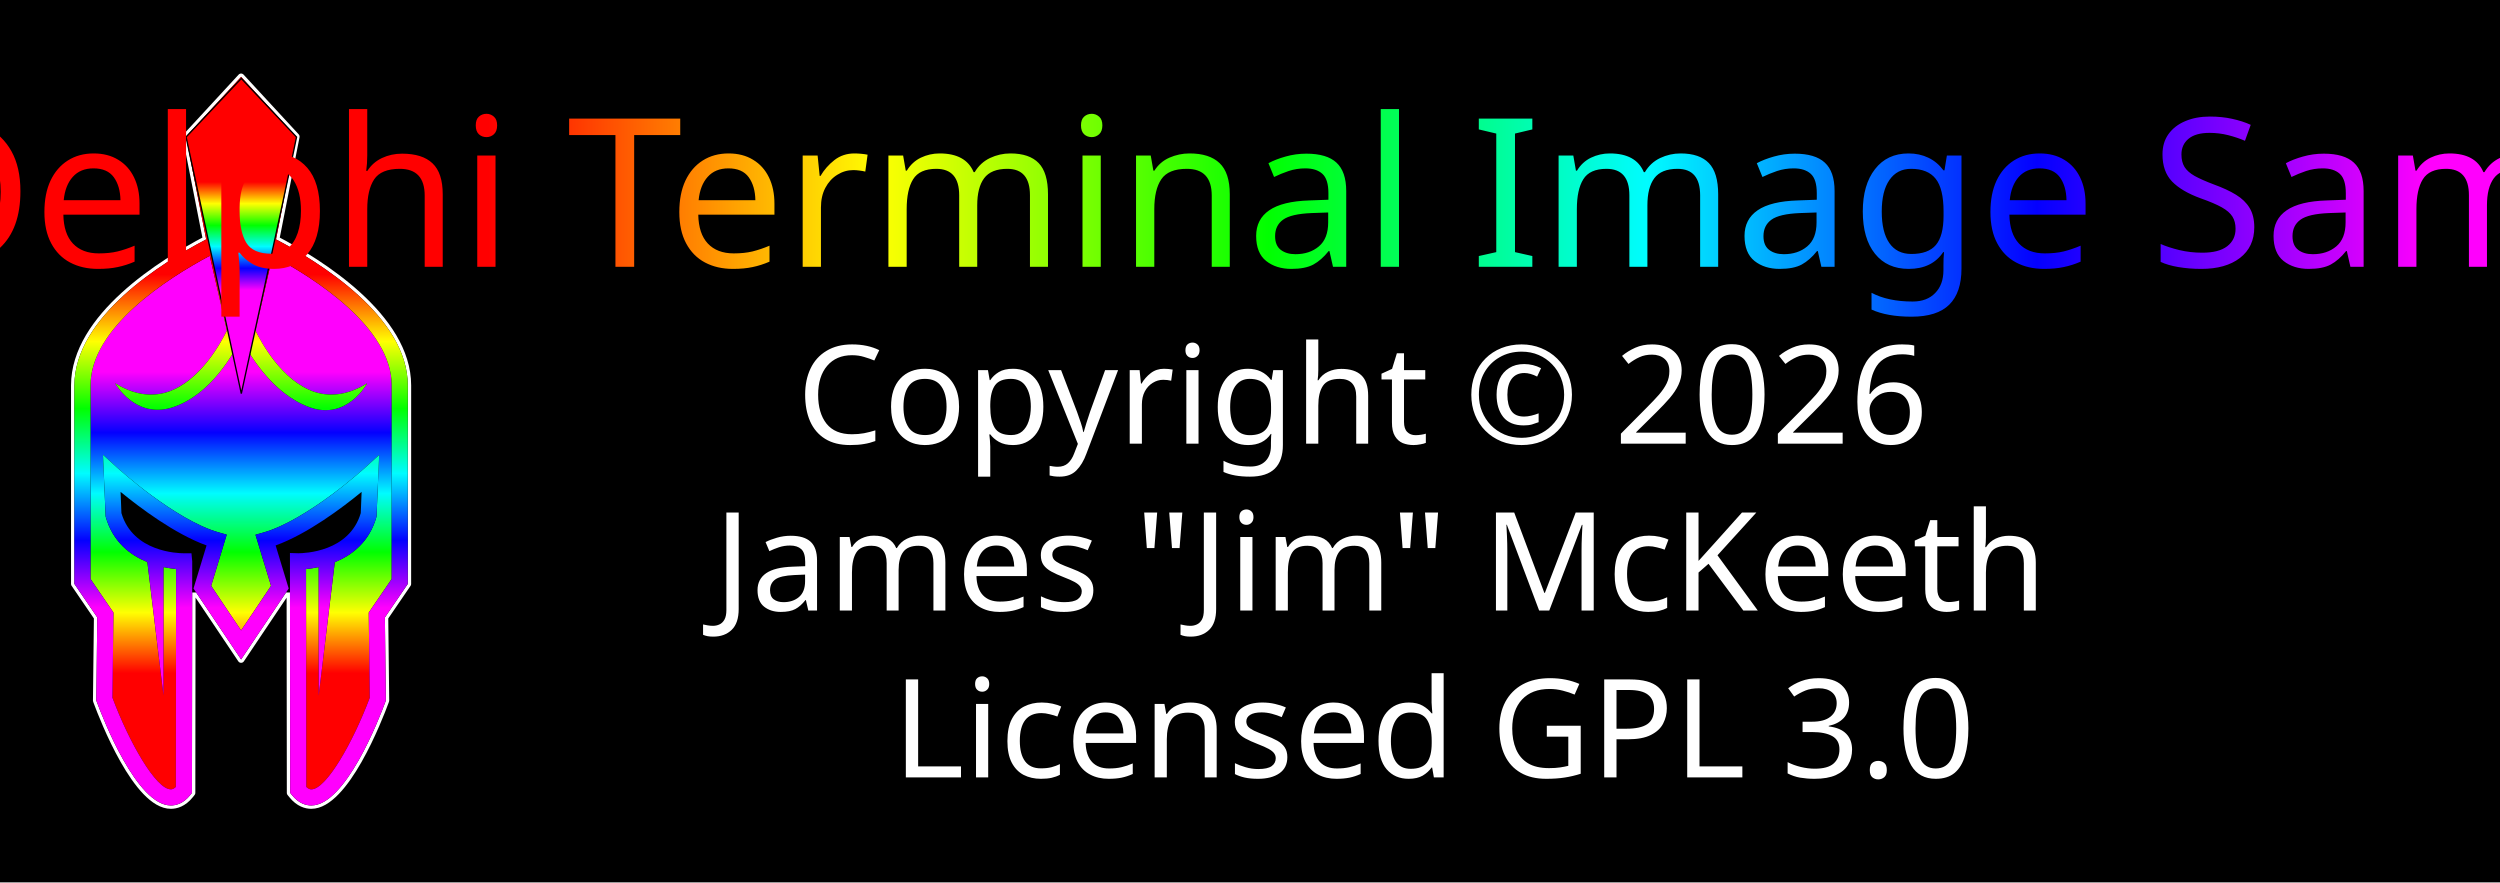
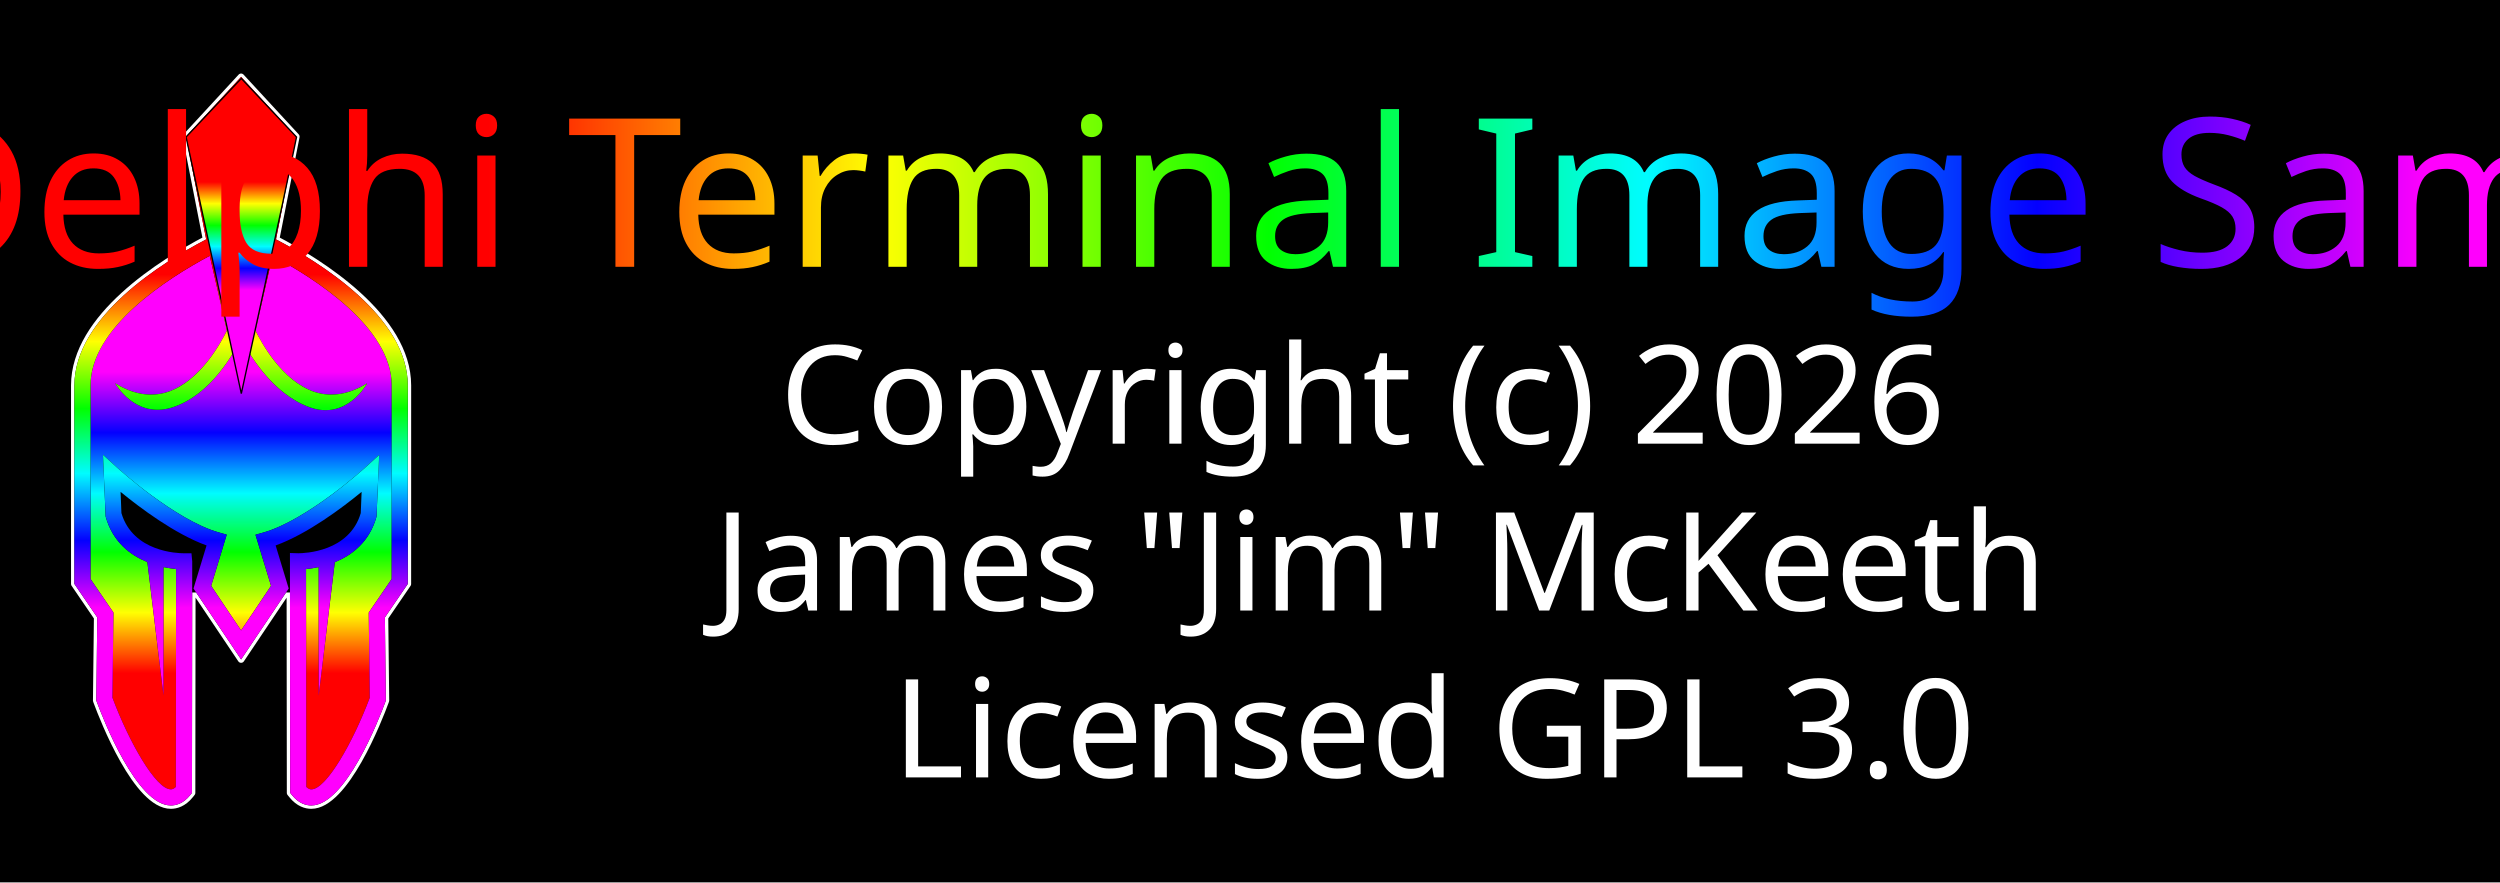
<svg xmlns="http://www.w3.org/2000/svg" xmlns:xlink="http://www.w3.org/1999/xlink" width="340pt" height="120pt" version="1.1" viewBox="0 0 340 120" id="svg1">
  <defs id="defs1">
    <linearGradient id="linearGradient4">
      <stop style="stop-color:#ff0000;stop-opacity:1;" offset="0" id="stop4" />
      <stop style="stop-color:#ffff02;stop-opacity:1;" offset="0.201" id="stop6" />
      <stop style="stop-color:#01ff01;stop-opacity:1;" offset="0.402" id="stop7" />
      <stop style="stop-color:#00fcff;stop-opacity:1;" offset="0.597" id="stop8" />
      <stop style="stop-color:#0400ff;stop-opacity:1;" offset="0.798" id="stop9" />
      <stop style="stop-color:#ff00fd;stop-opacity:1;" offset="1" id="stop5" />
    </linearGradient>
    <linearGradient xlink:href="#linearGradient4" id="linearGradient5" x1="599.999" y1="200.888" x2="599.999" y2="313.106" gradientUnits="userSpaceOnUse" gradientTransform="matrix(0.13386,0,0,0.1310354,-47.49862,-1.577874)" />
    <linearGradient xlink:href="#linearGradient4" id="linearGradient11" x1="600.003" y1="351.986" x2="600.003" y2="848.02" gradientUnits="userSpaceOnUse" gradientTransform="matrix(0.09141317,0,0,0.09141317,-22.05933,5.151852)" />
    <linearGradient xlink:href="#linearGradient4" id="linearGradient13" x1="599.996" y1="945.158" x2="599.996" y2="497.04" gradientUnits="userSpaceOnUse" gradientTransform="matrix(0.09141317,0,0,0.09141317,-22.05933,5.151852)" />
    <linearGradient xlink:href="#linearGradient4" id="linearGradient18" x1="66.469" y1="26.437" x2="330.407" y2="26.437" gradientUnits="userSpaceOnUse" gradientTransform="translate(-0.0671765,2.023714)" />
  </defs>
  <rect style="fill:#000000;fill-opacity:1;stroke:none;stroke-width:1.574;stroke-linecap:round;stroke-linejoin:round;stroke-dasharray:none;stroke-dashoffset:0.302;stroke-opacity:1;paint-order:markers stroke fill" id="rect17" width="340" height="120" x="1.7763568e-15" y="8.8817842e-16" />
  <path id="rect13" style="fill:#000000;fill-opacity:1;stroke:#ffffff;stroke-width:0.914;stroke-linecap:round;stroke-linejoin:round;stroke-dasharray:none;stroke-dashoffset:0.302;stroke-opacity:1;paint-order:markers stroke fill" d="m 32.789,10.457 -7.499,8.124 2.751,13.977 c -5.935,3.102 -17.924,10.524 -17.924,19.857 v 27 l 3.111,4.555 -0.129,11.304 0.069,0.189 c 0.87,2.352 5.442,14.08 10.07,14.08 0.686,0 1.697,-0.244 2.631,-1.414 l 0.24,-0.3 0.03,-27.255 h 0.536 l 6.114,9.113 6.114,-9.113 h 0.533 l 0.029,27.259 0.24,0.296 c 0.934,1.166 1.945,1.414 2.631,1.414 4.628,0 9.204,-11.725 10.07,-14.08 l 0.069,-0.189 -0.129,-11.304 3.111,-4.555 0.004,-27 c 0,-9.332 -11.994,-16.754 -17.924,-19.857 0.081,-0.381 2.751,-13.977 2.751,-13.977 z" />
  <path d="m 53.267,78.742 -3.119,4.568 0.133,11.586 c -2.258,6.029 -5.905,12.456 -7.944,12.456 -0.09,0 -0.334,0 -0.681,-0.326 l -0.034,-29.635 c 0.467,-0.043 1.058,-0.12 1.718,-0.266 v 17.475 l 2.194,-18.143 c 2.288,-0.926 4.705,-2.717 5.673,-6.196 l 0.36,-8.39 -1.937,1.757 c -0.077,0.073 -7.91,7.126 -13.811,8.793 l -1.076,0.304 2.117,6.95 -4.071,6.068 -4.071,-6.068 2.117,-6.963 -1.08,-0.304 c -5.905,-1.663 -13.734,-8.716 -13.811,-8.793 l -1.937,-1.757 0.36,8.39 c 0.968,3.484 3.385,5.271 5.673,6.196 l 2.194,18.147 -0.004,-17.47 c 0.66,0.141 1.251,0.223 1.718,0.266 l -0.034,29.635 c -0.347,0.326 -0.587,0.326 -0.677,0.326 -2.04,0 -5.686,-6.427 -7.944,-12.456 l 0.133,-11.586 -3.119,-4.568 0.004,-26.322 c 0,-7.902 10.502,-14.582 16.214,-17.628 l 2.331,10.16 c -0.66,1.38 -3.569,6.937 -8.124,8.381 -2.245,0.711 -4.623,0.309 -7.07,-1.2 0,0 2.704,4.868 7.743,3.282 5.352,-1.68 8.553,-7.679 9.393,-9.436 0.84,1.757 4.096,7.593 9.393,9.436 5.035,1.757 7.743,-3.282 7.743,-3.282 -2.447,1.508 -4.829,1.907 -7.07,1.2 -4.559,-1.448 -7.464,-7.002 -8.124,-8.381 l 2.327,-10.155 c 5.708,3.047 16.206,9.723 16.206,17.624 z" id="path3" style="display:inline;fill:url(#linearGradient13);stroke-width:0.091" />
  <path d="m 55.461,52.415 c 0,-9.332 -11.994,-16.754 -17.924,-19.857 0.081,-0.381 2.751,-13.977 2.751,-13.977 l -7.499,-8.124 -7.499,8.124 2.751,13.977 c -5.935,3.102 -17.924,10.523 -17.924,19.857 v 27 l 3.111,4.555 -0.129,11.304 0.069,0.189 c 0.87,2.352 5.442,14.08 10.07,14.08 0.686,0 1.697,-0.244 2.631,-1.414 l 0.24,-0.3 0.034,-31.49 -0.103,-1.097 h -1.097 c -0.703,0 -6.865,-0.154 -8.429,-5.459 l -0.116,-2.888 c 2.597,2.13 7.374,5.729 11.694,7.285 l -1.778,5.858 6.475,9.65 6.475,-9.65 -1.778,-5.858 c 4.319,-1.551 9.097,-5.151 11.694,-7.285 l -0.116,2.888 c -1.564,5.296 -7.704,5.459 -8.497,5.459 h -0.004 l -1.131,-0.034 0.034,32.625 0.24,0.296 c 0.934,1.166 1.945,1.414 2.631,1.414 4.628,0 9.204,-11.725 10.07,-14.08 l 0.069,-0.189 -0.129,-11.304 3.111,-4.555 z m -27.801,-33.166 5.129,-5.553 5.129,5.562 c -0.96,4.893 -5.129,24.335 -5.129,24.335 z m 25.608,59.493 -3.119,4.568 0.133,11.586 c -2.258,6.029 -5.905,12.456 -7.944,12.456 -0.09,0 -0.334,0 -0.681,-0.326 l -0.034,-29.635 c 0.467,-0.043 1.058,-0.12 1.718,-0.266 v 17.475 l 2.194,-18.143 c 2.288,-0.926 4.705,-2.717 5.673,-6.196 l 0.36,-8.39 -1.937,1.757 c -0.077,0.073 -7.91,7.126 -13.811,8.793 l -1.076,0.304 2.117,6.95 -4.071,6.068 -4.071,-6.068 2.117,-6.963 -1.08,-0.304 c -5.905,-1.663 -13.734,-8.716 -13.811,-8.793 l -1.937,-1.757 0.36,8.39 c 0.968,3.484 3.385,5.271 5.673,6.196 l 2.194,18.147 -0.004,-17.47 c 0.66,0.141 1.251,0.223 1.718,0.266 l -0.034,29.635 c -0.347,0.326 -0.587,0.326 -0.677,0.326 -2.04,0 -5.686,-6.427 -7.944,-12.456 l 0.133,-11.586 -3.119,-4.568 0.004,-26.322 c 0,-7.902 10.502,-14.582 16.214,-17.628 l 2.331,10.16 c -0.66,1.38 -3.569,6.937 -8.124,8.381 -2.245,0.711 -4.623,0.309 -7.07,-1.2 0,0 2.704,4.868 7.743,3.282 5.352,-1.68 8.553,-7.679 9.393,-9.436 0.84,1.757 4.096,7.593 9.393,9.436 5.035,1.757 7.743,-3.282 7.743,-3.282 -2.447,1.508 -4.829,1.907 -7.07,1.2 -4.559,-1.448 -7.464,-7.002 -8.124,-8.381 l 2.327,-10.155 c 5.708,3.047 16.206,9.723 16.206,17.624 z" id="path2" style="display:inline;fill:url(#linearGradient11);fill-opacity:1;stroke-width:0.091" />
  <path d="m 25.306,18.63 7.511,-7.96 7.511,7.973 c -1.406,7.014 -7.511,34.883 -7.511,34.883 z" id="path1" style="display:inline;fill:url(#linearGradient5);stroke:#000000;stroke-width:0.183;stroke-dasharray:none;stroke-opacity:1" />
  <text xml:space="preserve" style="font-style:normal;font-variant:normal;font-weight:normal;font-stretch:normal;font-size:28.228px;line-height:1.1;font-family:Battlestar;-inkscape-font-specification:'Battlestar, Normal';font-variant-ligatures:normal;font-variant-caps:normal;font-variant-numeric:normal;font-variant-east-asian:normal;text-align:center;letter-spacing:0px;word-spacing:0px;writing-mode:lr-tb;direction:ltr;text-anchor:middle;fill:url(#linearGradient18);stroke:none;stroke-width:2.971;stroke-linecap:round;stroke-linejoin:round;stroke-dasharray:none;stroke-dashoffset:0.302;stroke-opacity:1;paint-order:markers stroke fill" x="198.302" y="36.29" id="text13">
    <tspan style="font-style:normal;font-variant:normal;font-weight:normal;font-stretch:condensed;font-size:28.228px;line-height:1.1;font-family:Trek;-inkscape-font-specification:'Trek Condensed';font-variant-ligatures:normal;font-variant-caps:normal;font-variant-numeric:normal;font-variant-east-asian:normal;letter-spacing:0px;fill:url(#linearGradient18);fill-opacity:1;stroke:none;stroke-width:2.971;stroke-opacity:1" x="198.302" y="36.29" id="tspan14">Delphi Terminal Image Sample</tspan>
  </text>
  <text xml:space="preserve" style="font-style:normal;font-variant:normal;font-weight:normal;font-stretch:normal;font-size:18.659px;line-height:1.2;font-family:Battlestar;-inkscape-font-specification:'Battlestar, Normal';font-variant-ligatures:normal;font-variant-caps:normal;font-variant-numeric:normal;font-variant-east-asian:normal;text-align:center;letter-spacing:0px;word-spacing:0px;writing-mode:lr-tb;direction:ltr;text-anchor:middle;fill:#ffffff;fill-opacity:1;stroke:none;stroke-width:3.465;stroke-linecap:round;stroke-linejoin:round;stroke-dasharray:none;stroke-dashoffset:0.302;stroke-opacity:1;paint-order:markers stroke fill" x="199.854" y="60.34" id="text15">
-     <tspan style="font-style:normal;font-variant:normal;font-weight:normal;font-stretch:normal;font-size:18.659px;line-height:1.2;font-family:'Noto Sans';-inkscape-font-specification:'Noto Sans';font-variant-ligatures:normal;font-variant-caps:normal;font-variant-numeric:normal;font-variant-east-asian:normal;letter-spacing:0px;fill:#ffffff;fill-opacity:1;stroke:none;stroke-width:3.465;stroke-opacity:1" x="199.854" y="60.34" id="tspan15">Copyright © 2026 </tspan>
+     <tspan style="font-style:normal;font-variant:normal;font-weight:normal;font-stretch:normal;font-size:18.659px;line-height:1.2;font-family:'Noto Sans';-inkscape-font-specification:'Noto Sans';font-variant-ligatures:normal;font-variant-caps:normal;font-variant-numeric:normal;font-variant-east-asian:normal;letter-spacing:0px;fill:#ffffff;fill-opacity:1;stroke:none;stroke-width:3.465;stroke-opacity:1" x="199.854" y="60.34" id="tspan15">Copyright (c) 2026 </tspan>
    <tspan style="font-style:normal;font-variant:normal;font-weight:normal;font-stretch:normal;font-size:18.659px;line-height:1.2;font-family:'Noto Sans';-inkscape-font-specification:'Noto Sans';font-variant-ligatures:normal;font-variant-caps:normal;font-variant-numeric:normal;font-variant-east-asian:normal;letter-spacing:0px;fill:#ffffff;fill-opacity:1;stroke:none;stroke-width:3.465;stroke-opacity:1" x="199.854" y="83.035" id="tspan16">James "Jim" McKeeth</tspan>
    <tspan style="font-style:normal;font-variant:normal;font-weight:normal;font-stretch:normal;font-size:18.659px;line-height:1.2;font-family:'Noto Sans';-inkscape-font-specification:'Noto Sans';font-variant-ligatures:normal;font-variant-caps:normal;font-variant-numeric:normal;font-variant-east-asian:normal;letter-spacing:0px;fill:#ffffff;fill-opacity:1;stroke:none;stroke-width:3.465;stroke-opacity:1" x="199.854" y="105.73" id="tspan17"> Licensed GPL 3.0</tspan>
  </text>
</svg>
